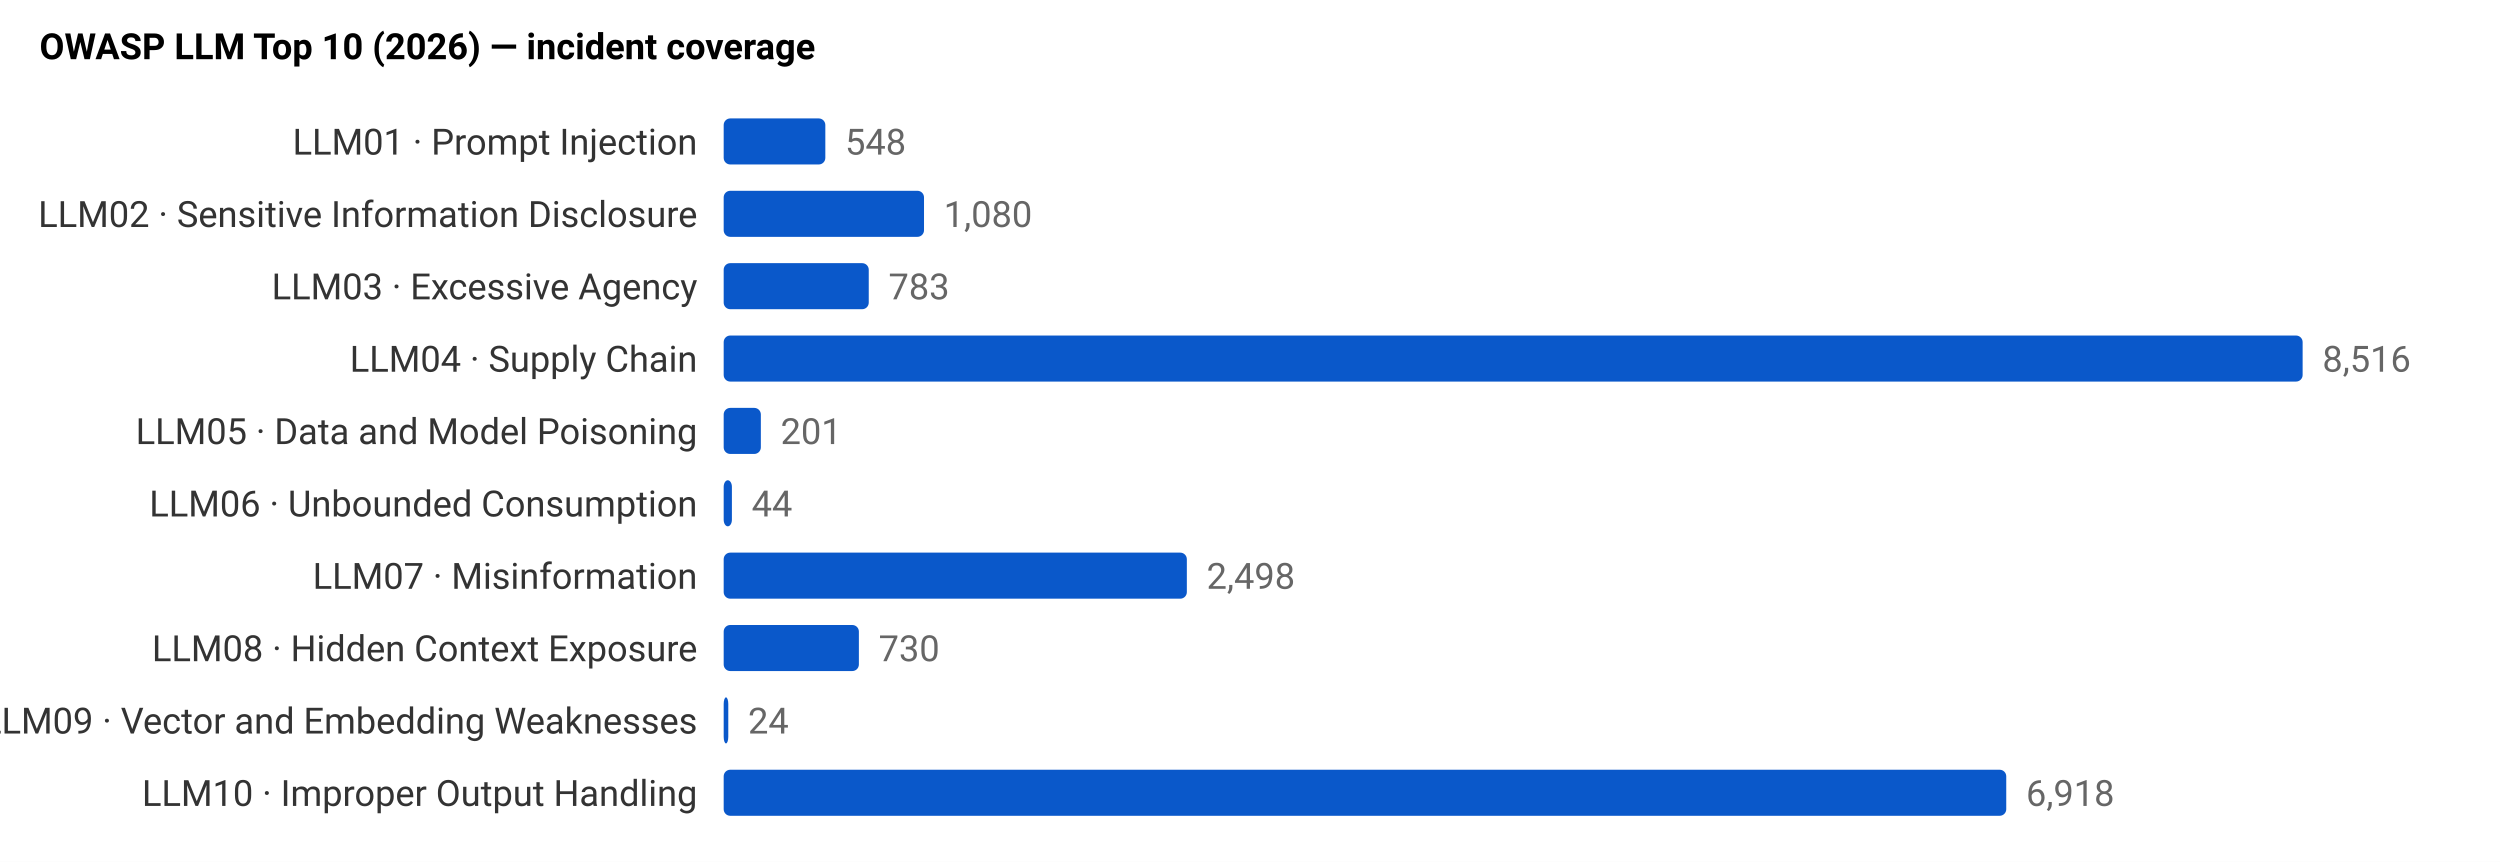
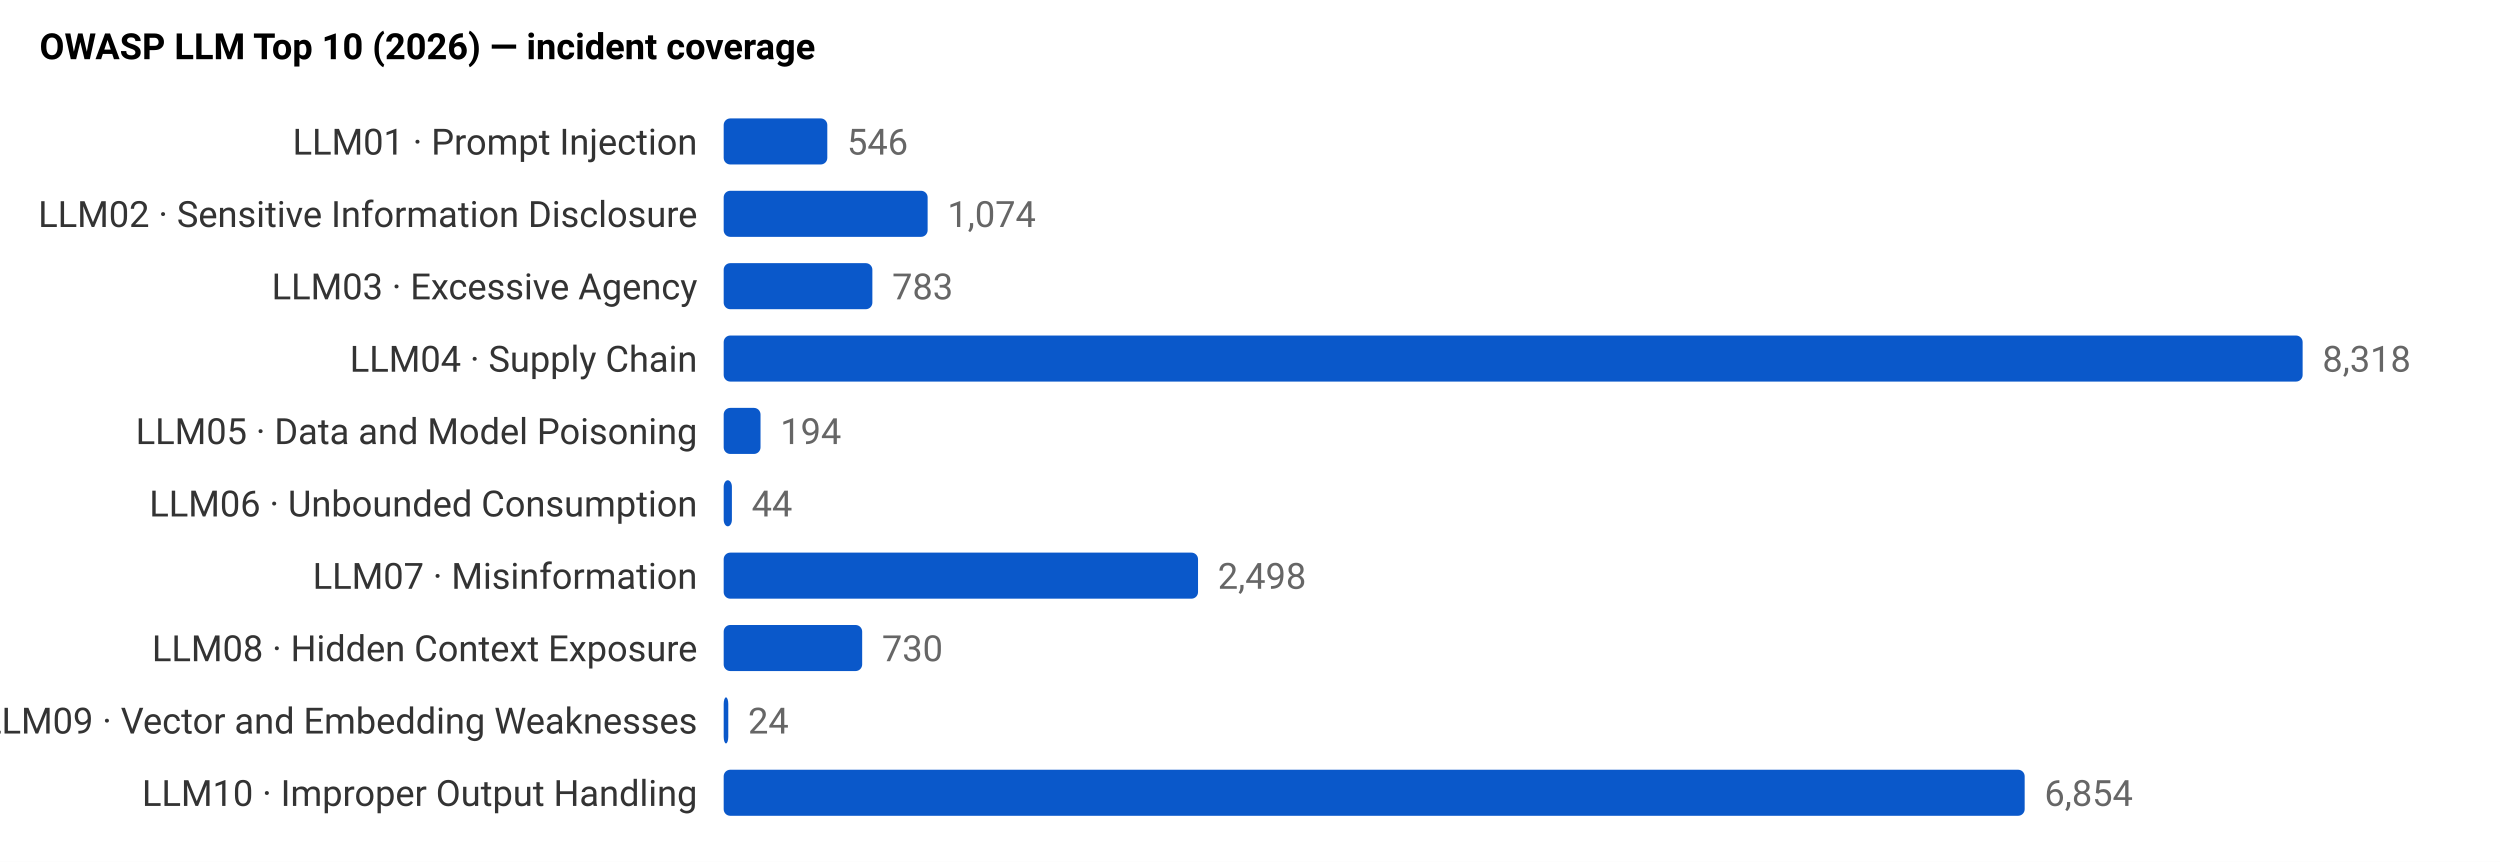
<svg xmlns="http://www.w3.org/2000/svg" viewBox="0 0 760 262" role="img" aria-label="OWASP LLM Top 10 (2026) — incident coverage" font-family="system-ui,-apple-system,Segoe UI,Roboto,sans-serif" font-size="11">
  <rect x="0" y="0" width="100%" height="100%" fill="white" />
  <text x="12" y="18" font-weight="600">OWASP LLM Top 10 (2026) — incident coverage</text>
  <text x="212" y="47" text-anchor="end" fill="#333">LLM01 · Prompt Injection</text>
-   <rect x="220" y="36" width="30.9" height="14" fill="#0a58ca" rx="2" />
-   <text x="256.9" y="47" fill="#666">548</text>
+   <rect x="220" y="36" width="31.5" height="14" fill="#0a58ca" rx="2" />
+   <text x="257.5" y="47" fill="#666">546</text>
  <text x="212" y="69" text-anchor="end" fill="#333">LLM02 · Sensitive Information Disclosure</text>
-   <rect x="220" y="58" width="60.9" height="14" fill="#0a58ca" rx="2" />
-   <text x="286.9" y="69" fill="#666">1,080</text>
+   <rect x="220" y="58" width="62.0" height="14" fill="#0a58ca" rx="2" />
+   <text x="288.0" y="69" fill="#666">1,074</text>
  <text x="212" y="91" text-anchor="end" fill="#333">LLM03 · Excessive Agency</text>
-   <rect x="220" y="80" width="44.1" height="14" fill="#0a58ca" rx="2" />
-   <text x="270.1" y="91" fill="#666">783</text>
+   <rect x="220" y="80" width="45.2" height="14" fill="#0a58ca" rx="2" />
+   <text x="271.2" y="91" fill="#666">783</text>
  <text x="212" y="113" text-anchor="end" fill="#333">LLM04 · Supply Chain</text>
  <rect x="220" y="102" width="480.0" height="14" fill="#0a58ca" rx="2" />
-   <text x="706.0" y="113" fill="#666">8,516</text>
+   <text x="706.0" y="113" fill="#666">8,318</text>
  <text x="212" y="135" text-anchor="end" fill="#333">LLM05 · Data and Model Poisoning</text>
-   <rect x="220" y="124" width="11.3" height="14" fill="#0a58ca" rx="2" />
-   <text x="237.3" y="135" fill="#666">201</text>
+   <rect x="220" y="124" width="11.2" height="14" fill="#0a58ca" rx="2" />
+   <text x="237.2" y="135" fill="#666">194</text>
  <text x="212" y="157" text-anchor="end" fill="#333">LLM06 · Unbounded Consumption</text>
  <rect x="220" y="146" width="2.5" height="14" fill="#0a58ca" rx="2" />
  <text x="228.5" y="157" fill="#666">44</text>
  <text x="212" y="179" text-anchor="end" fill="#333">LLM07 · Misinformation</text>
-   <rect x="220" y="168" width="140.8" height="14" fill="#0a58ca" rx="2" />
-   <text x="366.8" y="179" fill="#666">2,498</text>
+   <rect x="220" y="168" width="144.2" height="14" fill="#0a58ca" rx="2" />
+   <text x="370.2" y="179" fill="#666">2,498</text>
  <text x="212" y="201" text-anchor="end" fill="#333">LLM08 · Hidden Context Exposure</text>
-   <rect x="220" y="190" width="41.1" height="14" fill="#0a58ca" rx="2" />
-   <text x="267.1" y="201" fill="#666">730</text>
+   <rect x="220" y="190" width="42.1" height="14" fill="#0a58ca" rx="2" />
+   <text x="268.1" y="201" fill="#666">730</text>
  <text x="212" y="223" text-anchor="end" fill="#333">LLM09 · Vector and Embedding Weaknesses</text>
  <rect x="220" y="212" width="1.4" height="14" fill="#0a58ca" rx="2" />
  <text x="227.4" y="223" fill="#666">24</text>
  <text x="212" y="245" text-anchor="end" fill="#333">LLM10 · Improper Output Handling</text>
-   <rect x="220" y="234" width="389.9" height="14" fill="#0a58ca" rx="2" />
-   <text x="615.9" y="245" fill="#666">6,918</text>
+   <rect x="220" y="234" width="395.5" height="14" fill="#0a58ca" rx="2" />
+   <text x="621.5" y="245" fill="#666">6,854</text>
</svg>
